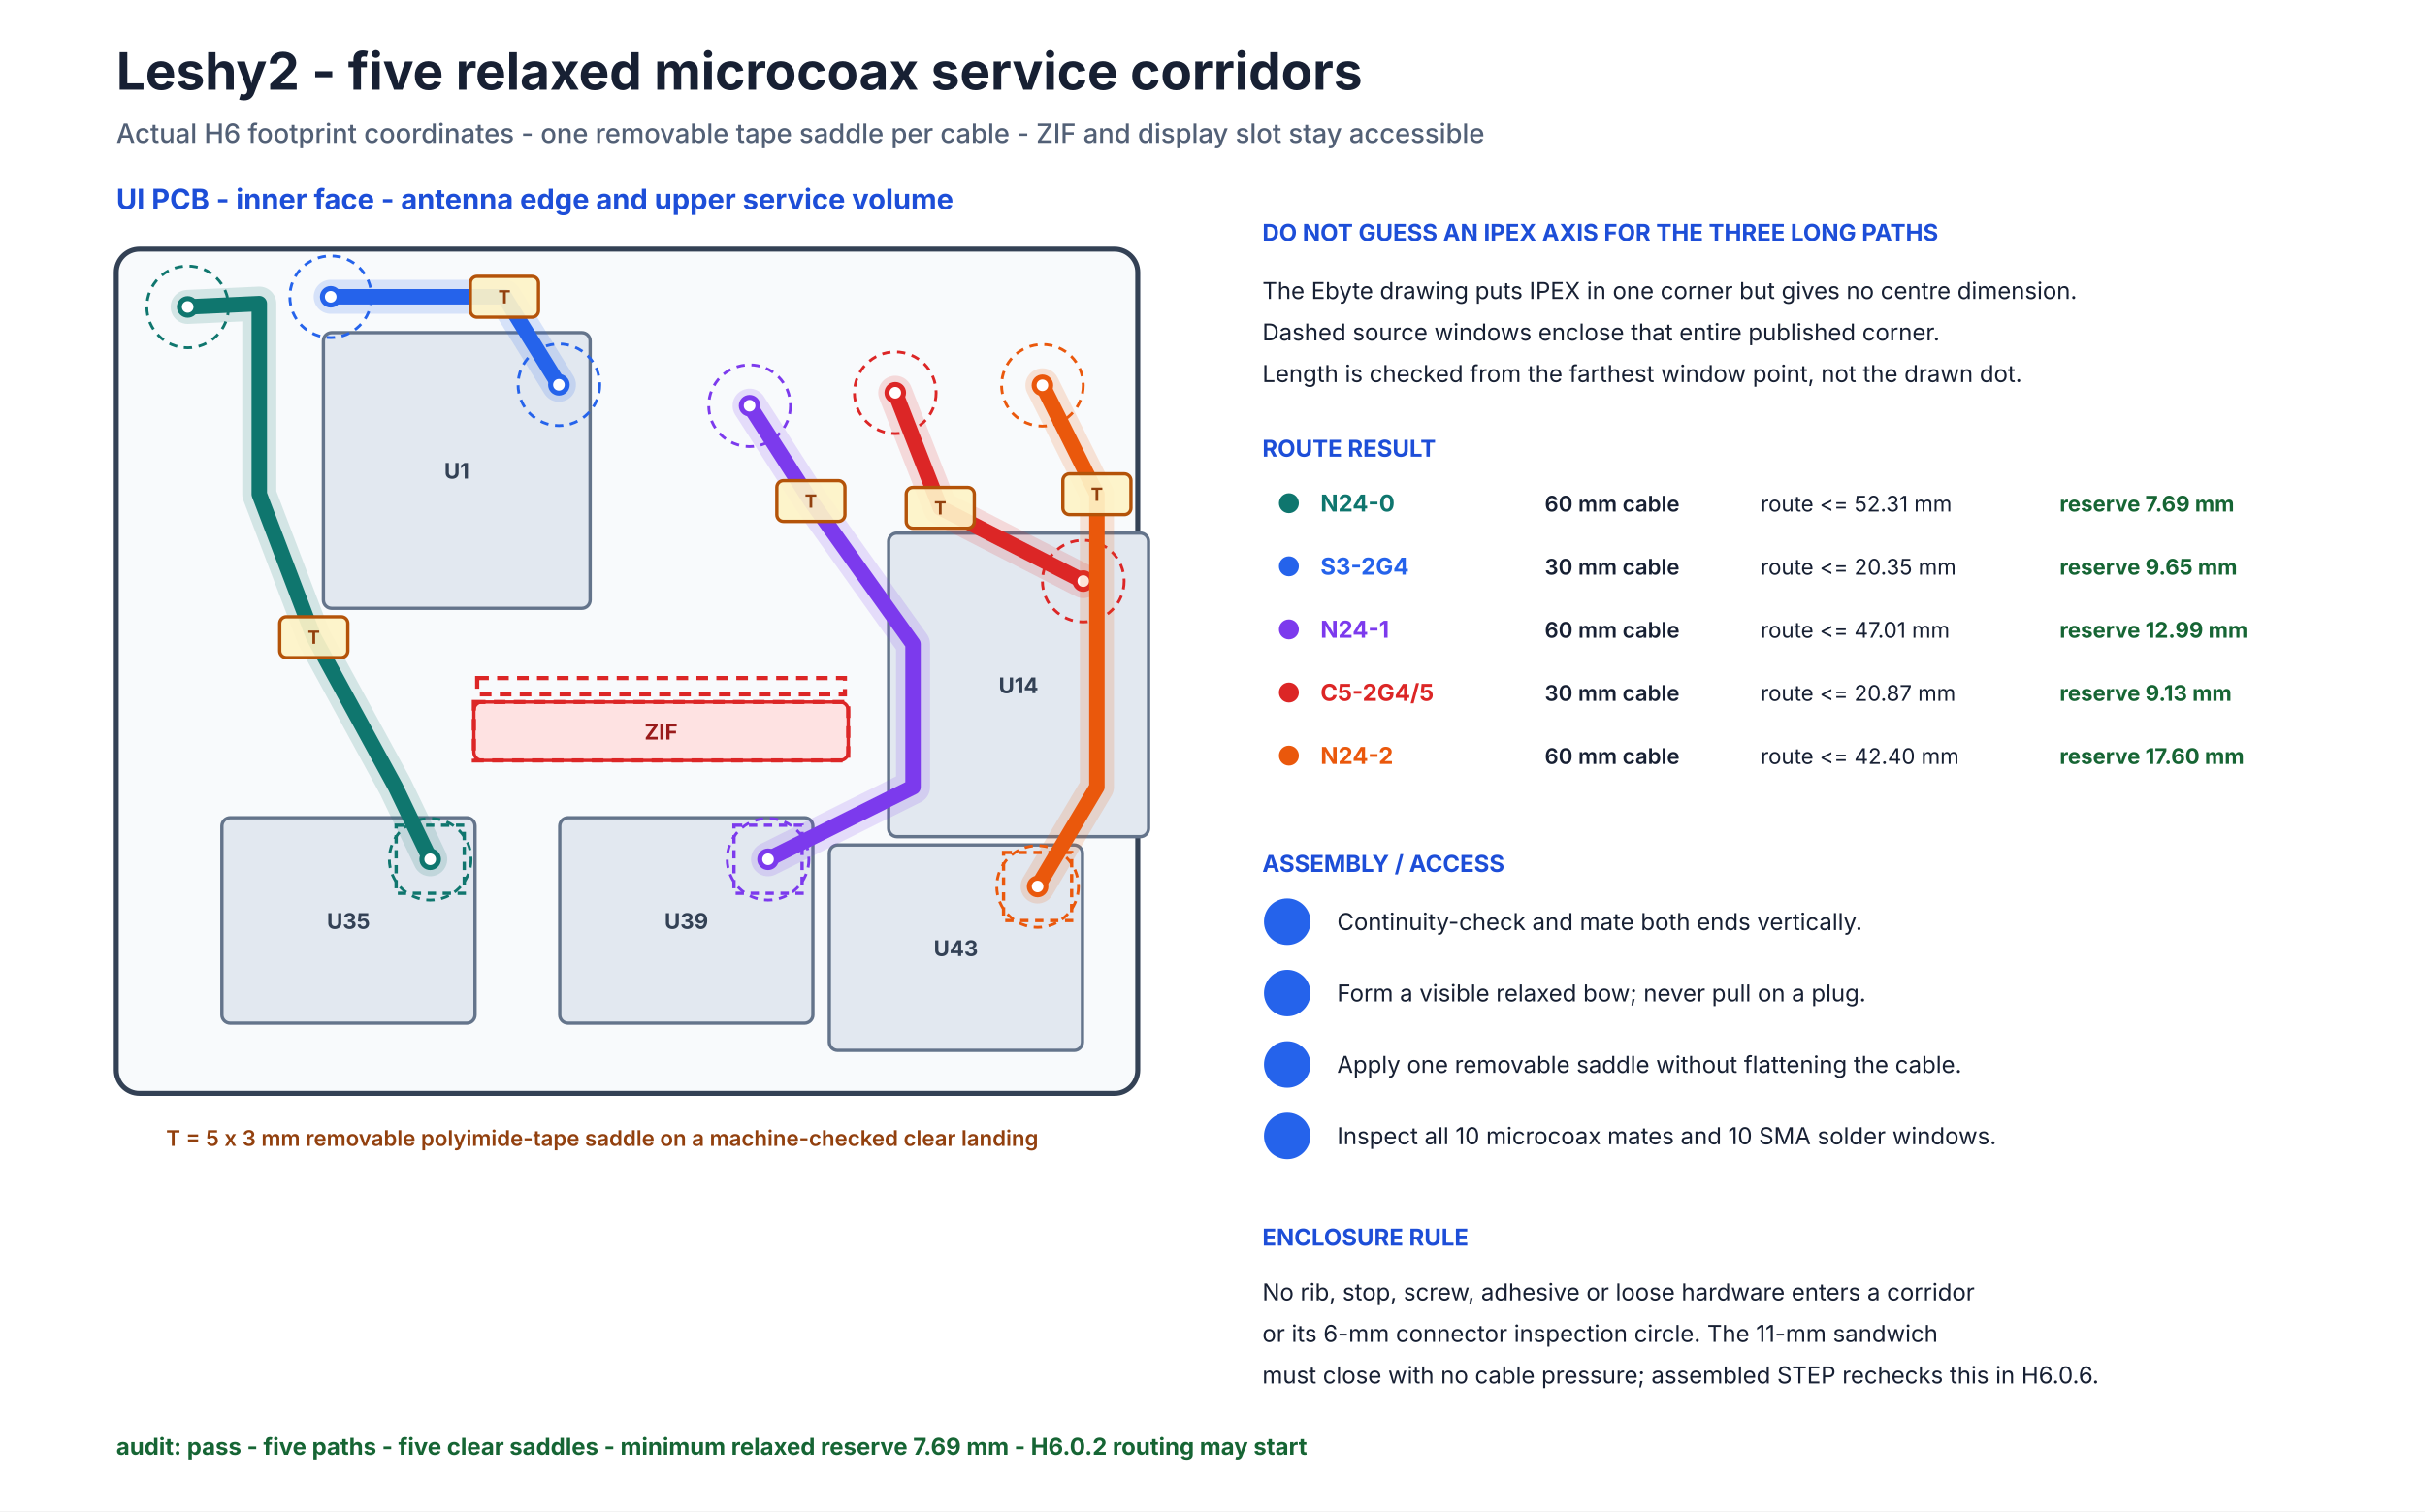
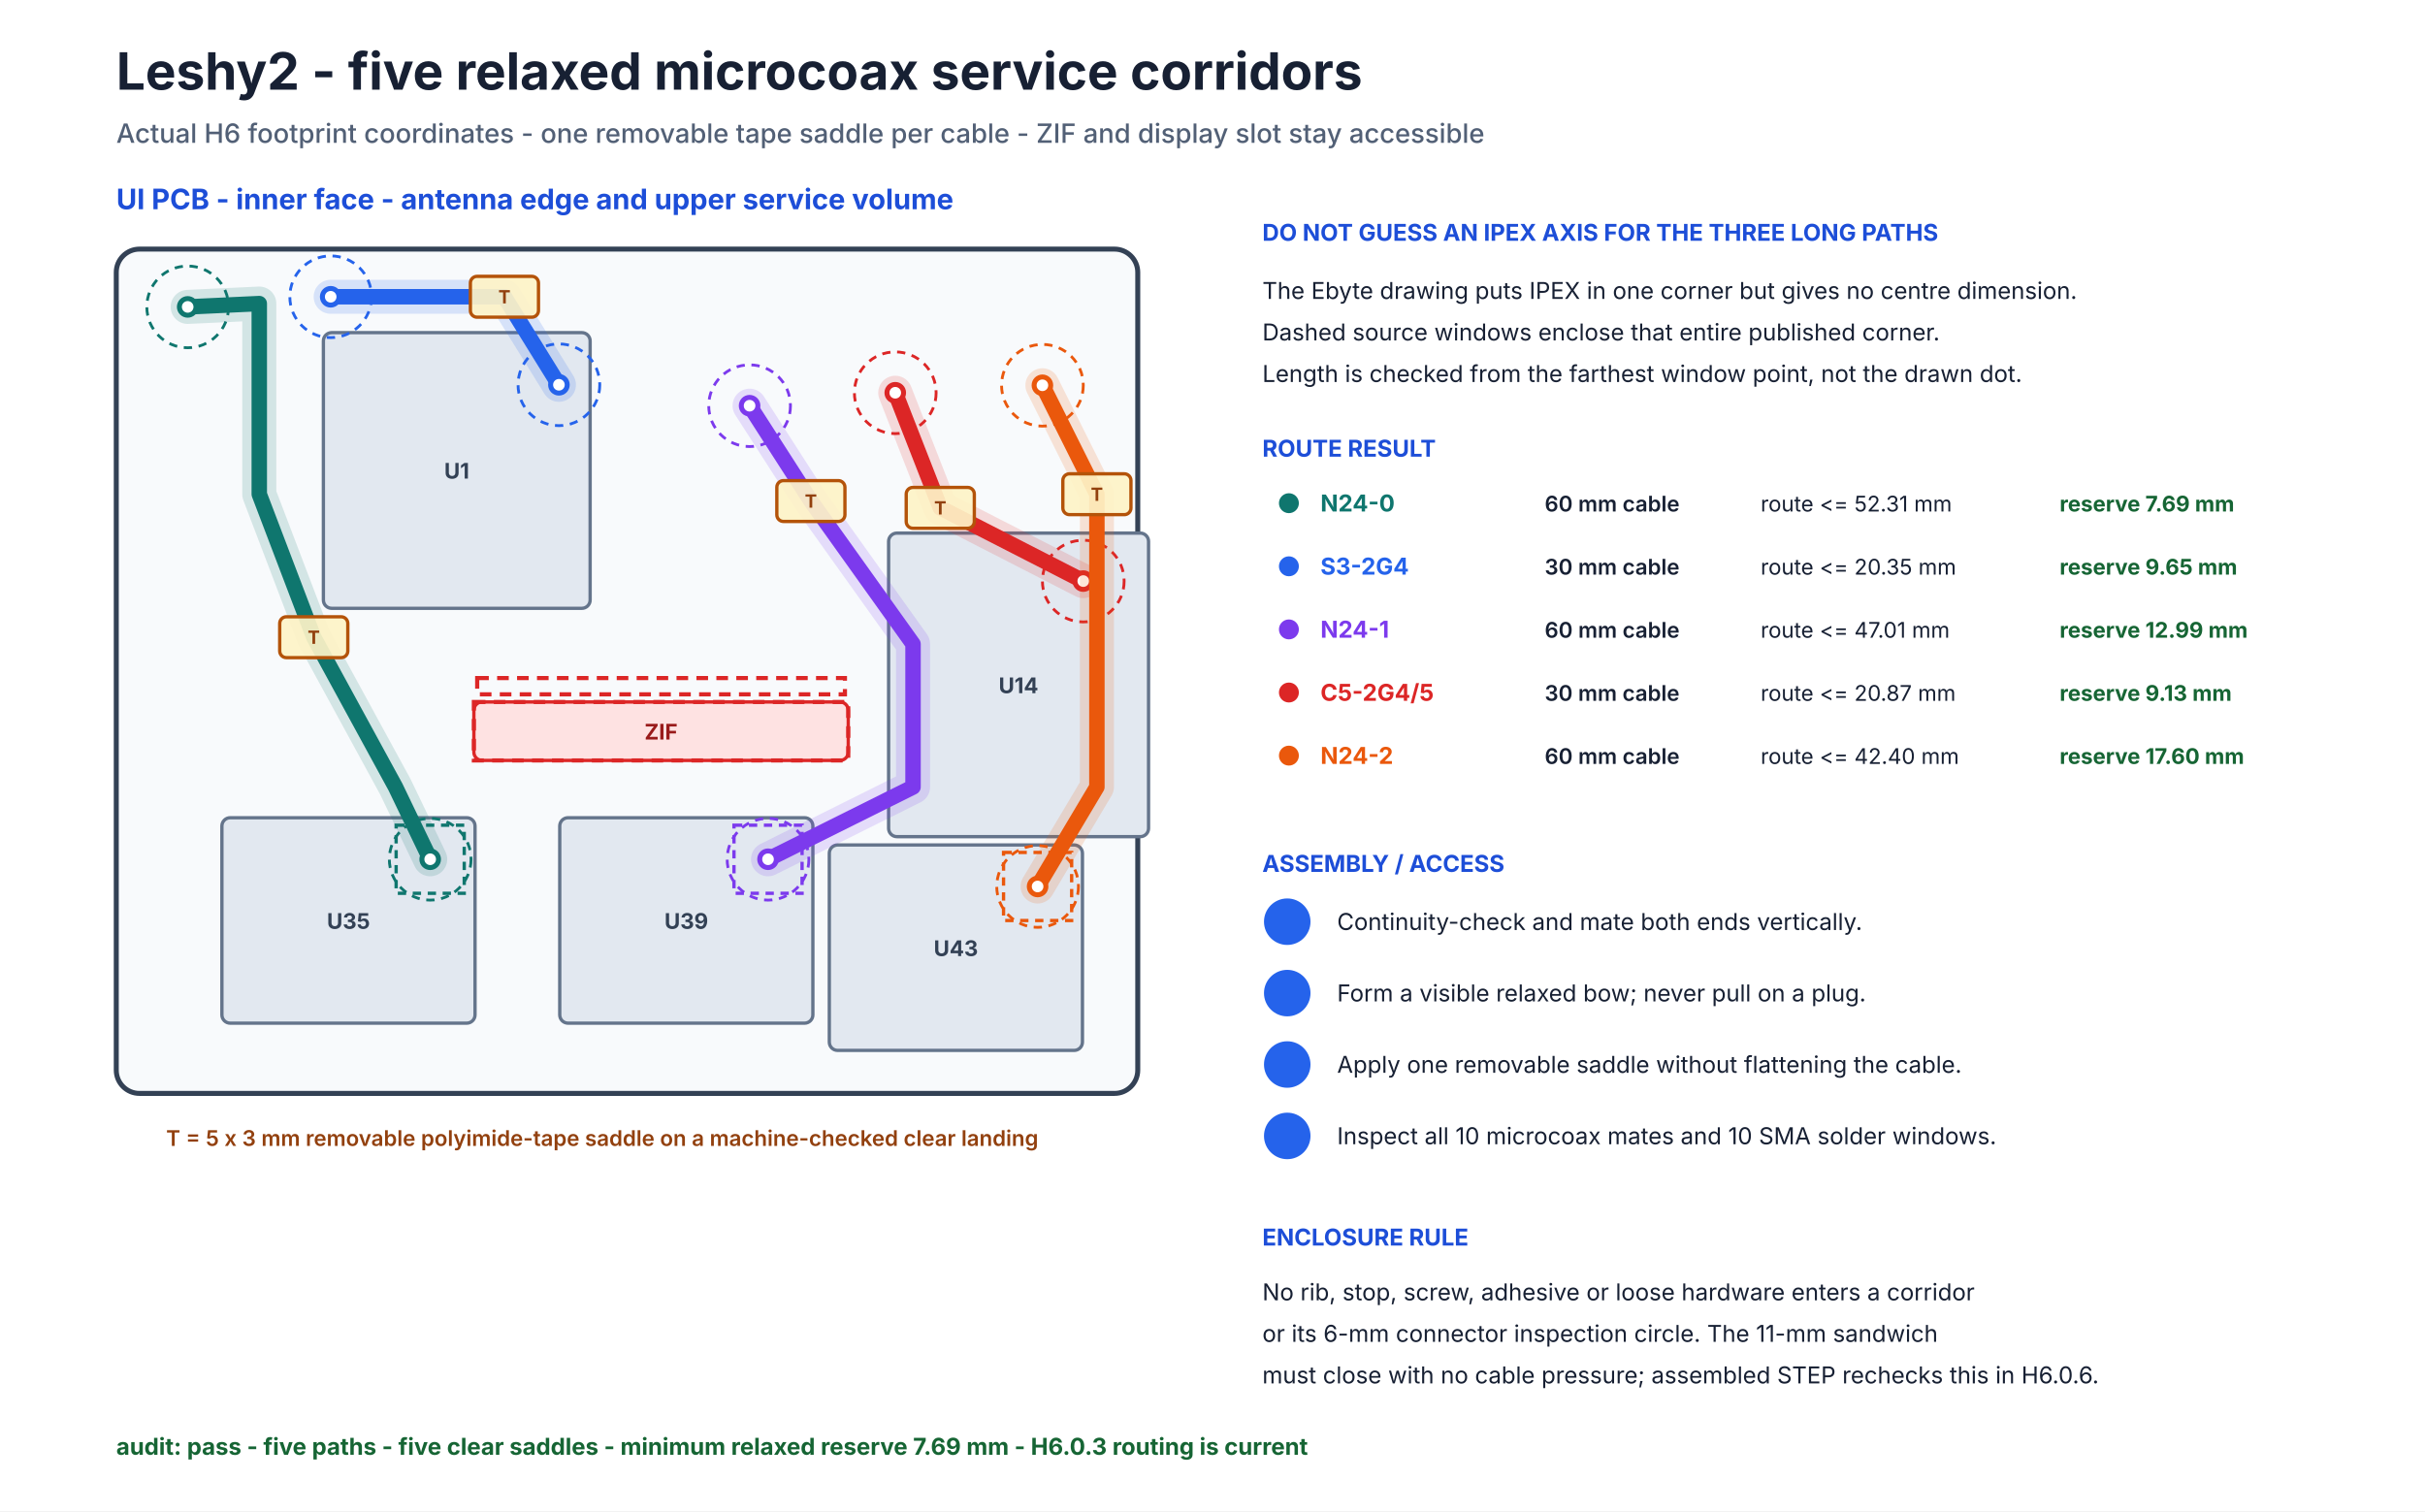
<svg xmlns="http://www.w3.org/2000/svg" width="1460" height="910" viewBox="0 0 1460 910" data-marker="H6.0.1-R1" data-view="microcoax-service">
  <rect width="1460" height="910" fill="#ffffff" />
  <text x="70.0" y="54.0" font-family="Inter,Arial,sans-serif" font-size="31" font-weight="700" text-anchor="start" fill="#172033">Leshy2 - five relaxed microcoax service corridors</text>
  <text x="70.0" y="86.0" font-family="Inter,Arial,sans-serif" font-size="16" font-weight="500" text-anchor="start" fill="#526076">Actual H6 footprint coordinates - one removable tape saddle per cable - ZIF and display slot stay accessible</text>
  <text x="70.0" y="126.0" font-family="Inter,Arial,sans-serif" font-size="17" font-weight="700" text-anchor="start" fill="#1d4ed8">UI PCB - inner face - antenna edge and upper service volume</text>
  <rect x="70.0" y="150.0" width="615.0" height="508.4" rx="14" fill="#f8fafc" stroke="#334155" stroke-width="3" />
  <rect x="194.7" y="200.3" width="160.6" height="166.0" rx="5" fill="#e2e8f0" stroke="#64748b" stroke-width="2" />
  <text x="275.0" y="288.2" font-family="Inter,Arial,sans-serif" font-size="13" font-weight="700" text-anchor="middle" fill="#334155">U1</text>
  <rect x="535.0" y="321.0" width="156.5" height="182.8" rx="5" fill="#e2e8f0" stroke="#64748b" stroke-width="2" />
  <text x="613.2" y="417.4" font-family="Inter,Arial,sans-serif" font-size="13" font-weight="700" text-anchor="middle" fill="#334155">U14</text>
  <rect x="133.6" y="492.4" width="152.4" height="123.7" rx="5" fill="#e2e8f0" stroke="#64748b" stroke-width="2" />
  <text x="209.8" y="559.3" font-family="Inter,Arial,sans-serif" font-size="13" font-weight="700" text-anchor="middle" fill="#334155">U35</text>
  <rect x="337.0" y="492.4" width="152.4" height="123.7" rx="5" fill="#e2e8f0" stroke="#64748b" stroke-width="2" />
  <text x="413.2" y="559.3" font-family="Inter,Arial,sans-serif" font-size="13" font-weight="700" text-anchor="middle" fill="#334155">U39</text>
  <rect x="499.3" y="508.8" width="152.4" height="123.7" rx="5" fill="#e2e8f0" stroke="#64748b" stroke-width="2" />
  <text x="575.5" y="575.7" font-family="Inter,Arial,sans-serif" font-size="13" font-weight="700" text-anchor="middle" fill="#334155">U43</text>
  <rect x="285.3" y="422.7" width="225.4" height="35.2" rx="5" fill="#fee2e2" stroke="#dc2626" stroke-width="2" />
  <text x="398.0" y="445.3" font-family="Inter,Arial,sans-serif" font-size="13" font-weight="700" text-anchor="middle" fill="#991b1b">ZIF</text>
  <rect x="287.3" y="408.3" width="221.4" height="9.8" fill="none" stroke="#dc2626" stroke-width="2.5" stroke-dasharray="7 5" />
  <rect x="285.3" y="422.7" width="225.4" height="35.2" fill="none" stroke="#dc2626" stroke-width="2.5" stroke-dasharray="7 5" />
  <polyline points="259.0,517.4 238.1,473.9 188.9,383.7 156.1,297.6 156.1,182.8 113.0,184.8" fill="none" stroke="#0f766e" stroke-opacity="0.16" stroke-width="20.5" stroke-linecap="round" stroke-linejoin="round" />
  <polyline points="259.0,517.4 238.1,473.9 188.9,383.7 156.1,297.6 156.1,182.8 113.0,184.8" fill="none" stroke="#0f766e" stroke-width="9.3" stroke-linecap="round" stroke-linejoin="round" />
  <rect x="238.5" y="496.9" width="41.0" height="41.0" fill="none" stroke="#0f766e" stroke-width="2" stroke-dasharray="5 4" />
  <circle cx="259.0" cy="517.4" r="24.6" fill="none" stroke="#0f766e" stroke-width="1.7" stroke-dasharray="5 4" />
  <circle cx="259.0" cy="517.4" r="5" fill="#ffffff" stroke="#0f766e" stroke-width="3" />
  <circle cx="113.0" cy="184.8" r="24.6" fill="none" stroke="#0f766e" stroke-width="1.7" stroke-dasharray="5 4" />
  <circle cx="113.0" cy="184.8" r="5" fill="#ffffff" stroke="#0f766e" stroke-width="3" />
  <rect x="168.4" y="371.4" width="41.0" height="24.6" rx="4" fill="#fef3c7" fill-opacity="0.92" stroke="#b45309" stroke-width="2" />
  <text x="188.9" y="387.7" font-family="Inter,Arial,sans-serif" font-size="11" font-weight="700" text-anchor="middle" fill="#92400e">T</text>
  <polyline points="336.5,231.7 303.7,178.7 199.1,178.7" fill="none" stroke="#2563eb" stroke-opacity="0.16" stroke-width="20.5" stroke-linecap="round" stroke-linejoin="round" />
  <polyline points="336.5,231.7 303.7,178.7 199.1,178.7" fill="none" stroke="#2563eb" stroke-width="9.3" stroke-linecap="round" stroke-linejoin="round" />
  <circle cx="336.5" cy="231.7" r="24.6" fill="none" stroke="#2563eb" stroke-width="1.7" stroke-dasharray="5 4" />
  <circle cx="336.5" cy="231.7" r="5" fill="#ffffff" stroke="#2563eb" stroke-width="3" />
  <circle cx="199.1" cy="178.7" r="24.6" fill="none" stroke="#2563eb" stroke-width="1.7" stroke-dasharray="5 4" />
  <circle cx="199.1" cy="178.7" r="5" fill="#ffffff" stroke="#2563eb" stroke-width="3" />
  <rect x="283.2" y="166.4" width="41.0" height="24.6" rx="4" fill="#fef3c7" fill-opacity="0.92" stroke="#b45309" stroke-width="2" />
  <text x="303.7" y="182.7" font-family="Inter,Arial,sans-serif" font-size="11" font-weight="700" text-anchor="middle" fill="#92400e">T</text>
  <polyline points="462.4,517.4 549.7,473.9 549.7,387.8 488.2,301.7 451.3,244.3" fill="none" stroke="#7c3aed" stroke-opacity="0.16" stroke-width="20.5" stroke-linecap="round" stroke-linejoin="round" />
  <polyline points="462.4,517.4 549.7,473.9 549.7,387.8 488.2,301.7 451.3,244.3" fill="none" stroke="#7c3aed" stroke-width="9.3" stroke-linecap="round" stroke-linejoin="round" />
  <rect x="441.9" y="496.9" width="41.0" height="41.0" fill="none" stroke="#7c3aed" stroke-width="2" stroke-dasharray="5 4" />
  <circle cx="462.4" cy="517.4" r="24.6" fill="none" stroke="#7c3aed" stroke-width="1.7" stroke-dasharray="5 4" />
  <circle cx="462.4" cy="517.4" r="5" fill="#ffffff" stroke="#7c3aed" stroke-width="3" />
  <circle cx="451.3" cy="244.3" r="24.6" fill="none" stroke="#7c3aed" stroke-width="1.7" stroke-dasharray="5 4" />
  <circle cx="451.3" cy="244.3" r="5" fill="#ffffff" stroke="#7c3aed" stroke-width="3" />
  <rect x="467.7" y="289.4" width="41.0" height="24.6" rx="4" fill="#fef3c7" fill-opacity="0.92" stroke="#b45309" stroke-width="2" />
  <text x="488.2" y="305.7" font-family="Inter,Arial,sans-serif" font-size="11" font-weight="700" text-anchor="middle" fill="#92400e">T</text>
  <polyline points="652.2,349.9 566.1,305.8 539.0,236.5" fill="none" stroke="#dc2626" stroke-opacity="0.16" stroke-width="20.5" stroke-linecap="round" stroke-linejoin="round" />
  <polyline points="652.2,349.9 566.1,305.8 539.0,236.5" fill="none" stroke="#dc2626" stroke-width="9.3" stroke-linecap="round" stroke-linejoin="round" />
  <circle cx="652.2" cy="349.9" r="24.6" fill="none" stroke="#dc2626" stroke-width="1.7" stroke-dasharray="5 4" />
  <circle cx="652.2" cy="349.9" r="5" fill="#ffffff" stroke="#dc2626" stroke-width="3" />
  <circle cx="539.0" cy="236.5" r="24.6" fill="none" stroke="#dc2626" stroke-width="1.7" stroke-dasharray="5 4" />
  <circle cx="539.0" cy="236.5" r="5" fill="#ffffff" stroke="#dc2626" stroke-width="3" />
  <rect x="545.6" y="293.5" width="41.0" height="24.6" rx="4" fill="#fef3c7" fill-opacity="0.92" stroke="#b45309" stroke-width="2" />
  <text x="566.1" y="309.8" font-family="Inter,Arial,sans-serif" font-size="11" font-weight="700" text-anchor="middle" fill="#92400e">T</text>
  <polyline points="624.7,533.8 660.4,473.9 660.4,297.6 627.6,232.0" fill="none" stroke="#ea580c" stroke-opacity="0.16" stroke-width="20.5" stroke-linecap="round" stroke-linejoin="round" />
  <polyline points="624.7,533.8 660.4,473.9 660.4,297.6 627.6,232.0" fill="none" stroke="#ea580c" stroke-width="9.3" stroke-linecap="round" stroke-linejoin="round" />
  <rect x="604.2" y="513.3" width="41.0" height="41.0" fill="none" stroke="#ea580c" stroke-width="2" stroke-dasharray="5 4" />
  <circle cx="624.7" cy="533.8" r="24.6" fill="none" stroke="#ea580c" stroke-width="1.7" stroke-dasharray="5 4" />
  <circle cx="624.7" cy="533.8" r="5" fill="#ffffff" stroke="#ea580c" stroke-width="3" />
  <circle cx="627.6" cy="232.0" r="24.6" fill="none" stroke="#ea580c" stroke-width="1.7" stroke-dasharray="5 4" />
  <circle cx="627.6" cy="232.0" r="5" fill="#ffffff" stroke="#ea580c" stroke-width="3" />
  <rect x="639.9" y="285.3" width="41.0" height="24.6" rx="4" fill="#fef3c7" fill-opacity="0.92" stroke="#b45309" stroke-width="2" />
  <text x="660.4" y="301.6" font-family="Inter,Arial,sans-serif" font-size="11" font-weight="700" text-anchor="middle" fill="#92400e">T</text>
  <text x="100.0" y="690.0" font-family="Inter,Arial,sans-serif" font-size="13" font-weight="600" text-anchor="start" fill="#92400e">T = 5 x 3 mm removable polyimide-tape saddle on a machine-checked clear landing</text>
  <text x="760.0" y="145.0" font-family="Inter,Arial,sans-serif" font-size="14" font-weight="700" text-anchor="start" fill="#1d4ed8">DO NOT GUESS AN IPEX AXIS FOR THE THREE LONG PATHS</text>
  <text x="760.0" y="180.0" font-family="Inter,Arial,sans-serif" font-size="14" font-weight="normal" text-anchor="start" fill="#172033">The Ebyte drawing puts IPEX in one corner but gives no centre dimension.</text>
  <text x="760.0" y="205.0" font-family="Inter,Arial,sans-serif" font-size="14" font-weight="normal" text-anchor="start" fill="#172033">Dashed source windows enclose that entire published corner.</text>
  <text x="760.0" y="230.0" font-family="Inter,Arial,sans-serif" font-size="14" font-weight="normal" text-anchor="start" fill="#172033">Length is checked from the farthest window point, not the drawn dot.</text>
  <text x="760.0" y="275.0" font-family="Inter,Arial,sans-serif" font-size="14" font-weight="700" text-anchor="start" fill="#1d4ed8">ROUTE RESULT</text>
  <circle cx="776" cy="303" r="6" fill="#0f766e" />
  <text x="795.0" y="308.0" font-family="Inter,Arial,sans-serif" font-size="14" font-weight="700" text-anchor="start" fill="#0f766e">N24-0</text>
  <text x="930.0" y="308.0" font-family="Inter,Arial,sans-serif" font-size="13" font-weight="600" text-anchor="start" fill="#172033">60 mm cable</text>
  <text x="1060.0" y="308.0" font-family="Inter,Arial,sans-serif" font-size="13" font-weight="normal" text-anchor="start" fill="#172033">route &lt;= 52.31 mm</text>
  <text x="1240.0" y="308.0" font-family="Inter,Arial,sans-serif" font-size="13" font-weight="700" text-anchor="start" fill="#166534">reserve 7.69 mm</text>
  <circle cx="776" cy="341" r="6" fill="#2563eb" />
  <text x="795.0" y="346.0" font-family="Inter,Arial,sans-serif" font-size="14" font-weight="700" text-anchor="start" fill="#2563eb">S3-2G4</text>
  <text x="930.0" y="346.0" font-family="Inter,Arial,sans-serif" font-size="13" font-weight="600" text-anchor="start" fill="#172033">30 mm cable</text>
  <text x="1060.0" y="346.0" font-family="Inter,Arial,sans-serif" font-size="13" font-weight="normal" text-anchor="start" fill="#172033">route &lt;= 20.35 mm</text>
  <text x="1240.0" y="346.0" font-family="Inter,Arial,sans-serif" font-size="13" font-weight="700" text-anchor="start" fill="#166534">reserve 9.65 mm</text>
  <circle cx="776" cy="379" r="6" fill="#7c3aed" />
  <text x="795.0" y="384.0" font-family="Inter,Arial,sans-serif" font-size="14" font-weight="700" text-anchor="start" fill="#7c3aed">N24-1</text>
  <text x="930.0" y="384.0" font-family="Inter,Arial,sans-serif" font-size="13" font-weight="600" text-anchor="start" fill="#172033">60 mm cable</text>
  <text x="1060.0" y="384.0" font-family="Inter,Arial,sans-serif" font-size="13" font-weight="normal" text-anchor="start" fill="#172033">route &lt;= 47.01 mm</text>
  <text x="1240.0" y="384.0" font-family="Inter,Arial,sans-serif" font-size="13" font-weight="700" text-anchor="start" fill="#166534">reserve 12.99 mm</text>
  <circle cx="776" cy="417" r="6" fill="#dc2626" />
  <text x="795.0" y="422.0" font-family="Inter,Arial,sans-serif" font-size="14" font-weight="700" text-anchor="start" fill="#dc2626">C5-2G4/5</text>
  <text x="930.0" y="422.0" font-family="Inter,Arial,sans-serif" font-size="13" font-weight="600" text-anchor="start" fill="#172033">30 mm cable</text>
  <text x="1060.0" y="422.0" font-family="Inter,Arial,sans-serif" font-size="13" font-weight="normal" text-anchor="start" fill="#172033">route &lt;= 20.87 mm</text>
  <text x="1240.0" y="422.0" font-family="Inter,Arial,sans-serif" font-size="13" font-weight="700" text-anchor="start" fill="#166534">reserve 9.13 mm</text>
  <circle cx="776" cy="455" r="6" fill="#ea580c" />
  <text x="795.0" y="460.0" font-family="Inter,Arial,sans-serif" font-size="14" font-weight="700" text-anchor="start" fill="#ea580c">N24-2</text>
  <text x="930.0" y="460.0" font-family="Inter,Arial,sans-serif" font-size="13" font-weight="600" text-anchor="start" fill="#172033">60 mm cable</text>
  <text x="1060.0" y="460.0" font-family="Inter,Arial,sans-serif" font-size="13" font-weight="normal" text-anchor="start" fill="#172033">route &lt;= 42.40 mm</text>
  <text x="1240.0" y="460.0" font-family="Inter,Arial,sans-serif" font-size="13" font-weight="700" text-anchor="start" fill="#166534">reserve 17.60 mm</text>
  <text x="760.0" y="525.0" font-family="Inter,Arial,sans-serif" font-size="14" font-weight="700" text-anchor="start" fill="#1d4ed8">ASSEMBLY / ACCESS</text>
  <text x="775.0" y="560.0" font-family="Inter,Arial,sans-serif" font-size="14" font-weight="700" text-anchor="middle" fill="#ffffff">1</text>
  <circle cx="775" cy="555" r="14" fill="#2563eb" />
  <text x="805.0" y="560.0" font-family="Inter,Arial,sans-serif" font-size="14" font-weight="normal" text-anchor="start" fill="#172033">Continuity-check and mate both ends vertically.</text>
  <text x="775.0" y="603.0" font-family="Inter,Arial,sans-serif" font-size="14" font-weight="700" text-anchor="middle" fill="#ffffff">2</text>
  <circle cx="775" cy="598" r="14" fill="#2563eb" />
  <text x="805.0" y="603.0" font-family="Inter,Arial,sans-serif" font-size="14" font-weight="normal" text-anchor="start" fill="#172033">Form a visible relaxed bow; never pull on a plug.</text>
  <text x="775.0" y="646.0" font-family="Inter,Arial,sans-serif" font-size="14" font-weight="700" text-anchor="middle" fill="#ffffff">3</text>
  <circle cx="775" cy="641" r="14" fill="#2563eb" />
  <text x="805.0" y="646.0" font-family="Inter,Arial,sans-serif" font-size="14" font-weight="normal" text-anchor="start" fill="#172033">Apply one removable saddle without flattening the cable.</text>
  <text x="775.0" y="689.0" font-family="Inter,Arial,sans-serif" font-size="14" font-weight="700" text-anchor="middle" fill="#ffffff">4</text>
  <circle cx="775" cy="684" r="14" fill="#2563eb" />
  <text x="805.0" y="689.0" font-family="Inter,Arial,sans-serif" font-size="14" font-weight="normal" text-anchor="start" fill="#172033">Inspect all 10 microcoax mates and 10 SMA solder windows.</text>
  <text x="760.0" y="750.0" font-family="Inter,Arial,sans-serif" font-size="14" font-weight="700" text-anchor="start" fill="#1d4ed8">ENCLOSURE RULE</text>
  <text x="760.0" y="783.0" font-family="Inter,Arial,sans-serif" font-size="14" font-weight="normal" text-anchor="start" fill="#172033">No rib, stop, screw, adhesive or loose hardware enters a corridor</text>
  <text x="760.0" y="808.0" font-family="Inter,Arial,sans-serif" font-size="14" font-weight="normal" text-anchor="start" fill="#172033">or its 6-mm connector inspection circle. The 11-mm sandwich</text>
  <text x="760.0" y="833.0" font-family="Inter,Arial,sans-serif" font-size="14" font-weight="normal" text-anchor="start" fill="#172033">must close with no cable pressure; assembled STEP rechecks this in H6.0.6.</text>
-   <text x="70.0" y="876.0" font-family="Inter,Arial,sans-serif" font-size="14" font-weight="700" text-anchor="start" fill="#166534">audit: pass - five paths - five clear saddles - minimum relaxed reserve 7.69 mm - H6.0.2 routing may start</text>
+   <text x="70.0" y="876.0" font-family="Inter,Arial,sans-serif" font-size="14" font-weight="700" text-anchor="start" fill="#166534">audit: pass - five paths - five clear saddles - minimum relaxed reserve 7.69 mm - H6.0.3 routing is current</text>
</svg>
